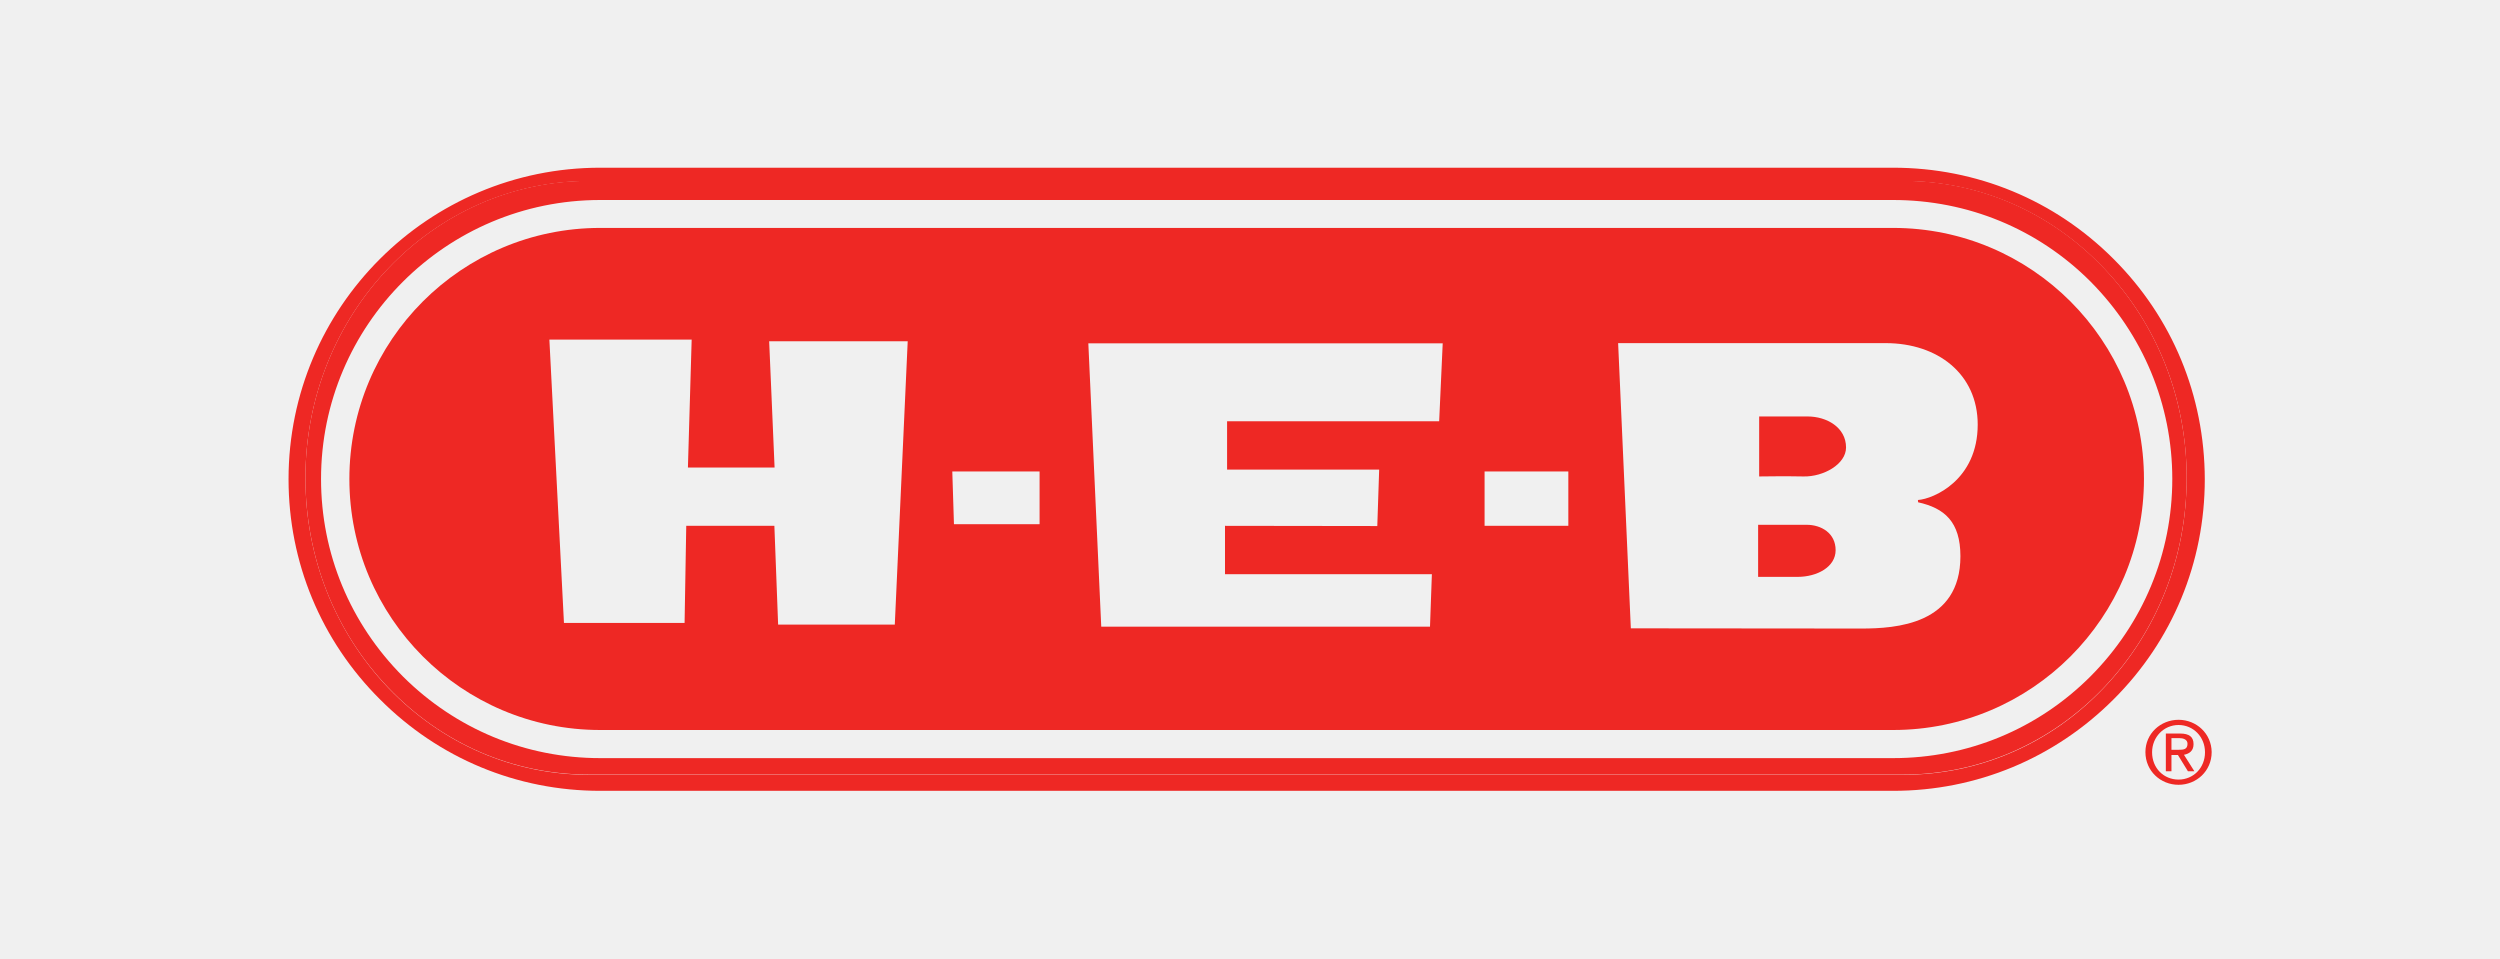
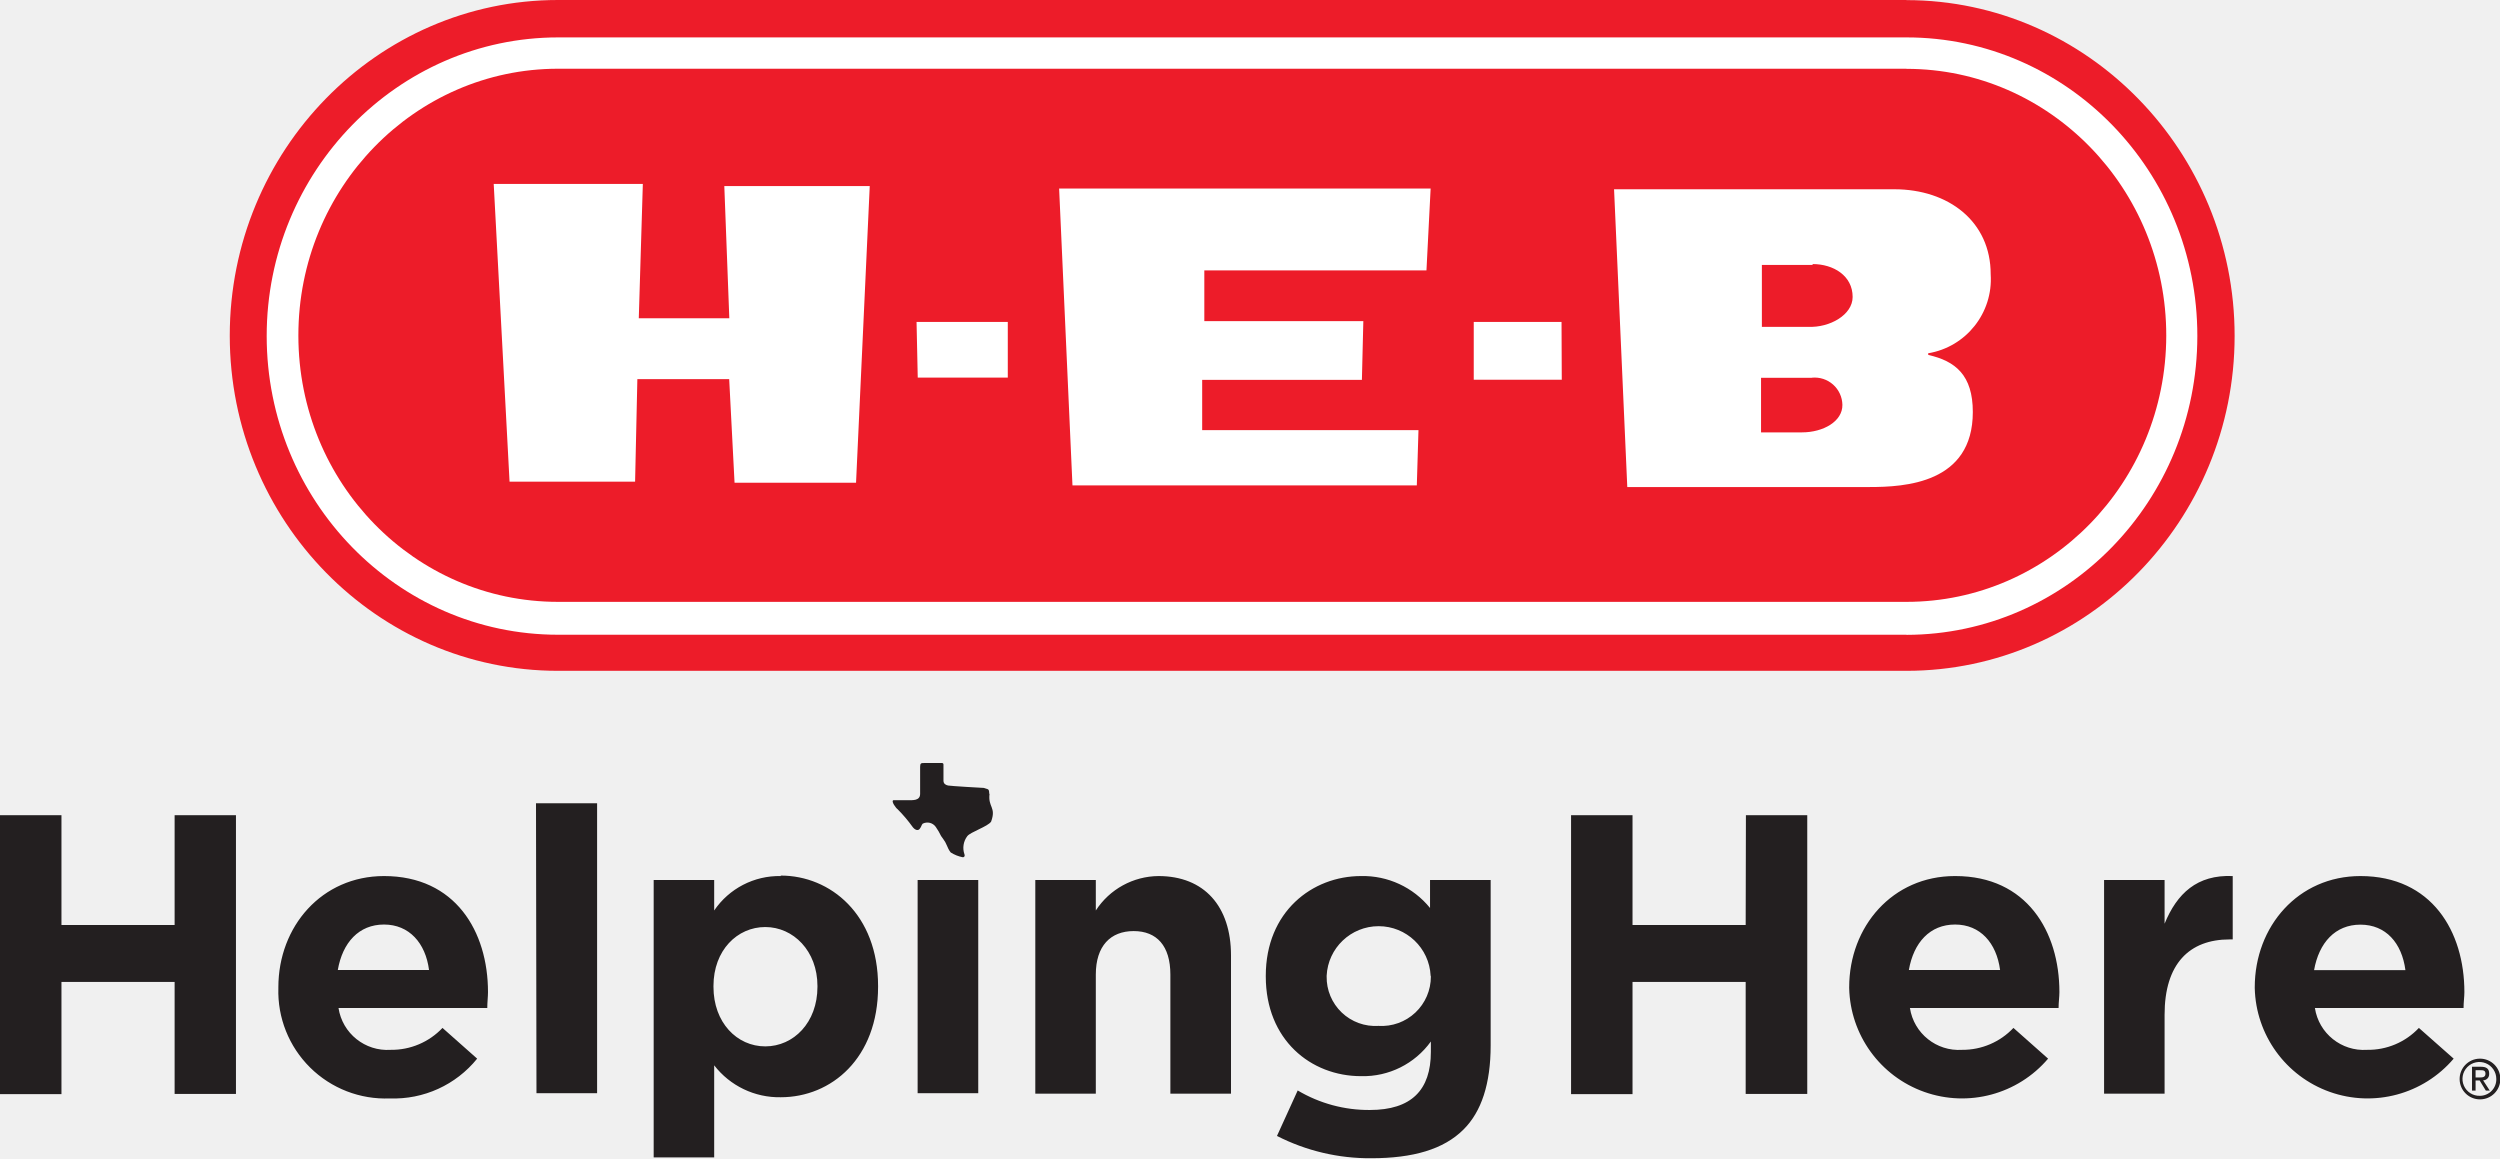
- <svg xmlns="http://www.w3.org/2000/svg" version="1.1" id="Layer_1" x="0px" y="0px" viewBox="0 0 1200 460" style="enable-background:new 0 0 1200 460;" xml:space="preserve">
-   <style type="text/css">
- 	.st0{fill:none;}
- 	.st1{fill:#EE2824;}
- </style>
-   <g>
-     <path class="st0" d="M1050,357.1c0-2.1-2-2.7-3.9-2.7h-3.8v5.6h3.4C1048,359.9,1050,359.9,1050,357.1z" />
-     <path class="st0" d="M1045.7,348c-7.1,0-12.7,5.7-12.7,13.1c0,7.6,5.6,13.1,12.7,13.1c7.1,0,12.7-5.6,12.7-13.1   C1058.4,353.7,1052.8,348,1045.7,348z M1050.2,370.2l-4.8-7.8h-3.1l0,7.8h-2.7v-18.1h6.9c4.3,0,6.4,1.6,6.4,5.1c0,3.2-2,4.6-4.6,5   l5,7.9H1050.2z" />
-     <path class="st1" d="M1014.4,124.2L1014.4,124.2C986.2,96,948.7,80.5,908.7,80.5H288.1c-82.5,0-149.6,67-149.6,149.5   c0,39.9,15.6,77.5,43.9,105.7c28.2,28.3,65.7,43.9,105.7,43.9h620.6c40,0,77.5-15.6,105.8-43.9c28.3-28.2,43.8-65.8,43.8-105.7   C1058.2,189.9,1042.7,152.4,1014.4,124.2z M1009.8,330.2c-25.7,27-60,41.7-96.2,41.7H282.7c-36.3,0-70.5-14.8-96.3-41.7   c-25.6-26.9-39.8-62.7-39.8-100.8c0-78.6,61.1-142.5,136.1-142.5h630.9c36.2,0,70.5,14.8,96.2,41.8c25.6,26.8,39.8,62.7,39.8,100.7   C1049.6,267.5,1035.4,303.3,1009.8,330.2z" />
-     <path class="st1" d="M1009.8,128.6c-25.7-27-60-41.8-96.2-41.8H282.7c-75,0-136.1,64-136.1,142.5c0,38.1,14.1,73.9,39.8,100.8   c25.8,27,60.1,41.7,96.3,41.7h630.9c36.2,0,70.5-14.8,96.2-41.7c25.6-26.9,39.8-62.7,39.8-100.8   C1049.6,191.4,1035.4,155.5,1009.8,128.6z M1003.4,324.7L1003.4,324.7c-25.3,25.3-59,39.2-94.7,39.2H288.1   c-35.8,0-69.4-14-94.7-39.2c-25.3-25.4-39.3-59-39.3-94.8c0-73.9,60.1-133.9,134-133.9h620.6c35.7,0,69.4,13.8,94.7,39.1   c25.2,25.4,39.3,59,39.3,94.8C1042.7,265.8,1028.6,299.4,1003.4,324.7z" />
-     <path class="st1" d="M908.7,109.4L908.7,109.4l-620.6,0c-66.5,0-120.4,54-120.4,120.5c0,66.5,53.9,120.5,120.4,120.5h620.6   c66.5,0,120.4-54,120.4-120.5C1029.1,163.4,975.2,109.4,908.7,109.4z M429.5,299.8h-56l-1.8-47.4h-42.3l-0.8,46.6h-57.9l-7-136H332   l-1.8,61.4h41.6l-2.6-60.6h66.5L429.5,299.8z M499,251.6h-41.1l-0.8-25.3H499V251.6z M690.8,202.2H589v23.2h73l-0.9,27.1l-73.1-0.1   v23.2h99.3l-0.9,25.2H528.6l-6.2-136h170.1L690.8,202.2z M752.8,252.4h-40.2v-26.1h40.2V252.4z M920.7,241.1   c12.6,2.8,20.3,9.3,20.3,25.9c0,32.8-31,34.7-47.6,34.7l-110.6-0.1l0,0l-6.1-136.9h128.4c25.1,0,44.2,14.9,44.2,39.1   c0,26.6-21.2,35.7-28.7,36.2L920.7,241.1z" />
-     <path class="st1" d="M1045.7,345.5c-8.6,0-15.9,6.6-15.9,15.5c0,9.1,7.3,15.7,15.9,15.7c8.6,0,15.9-6.6,15.9-15.7   C1061.5,352.1,1054.3,345.5,1045.7,345.5z M1045.7,374.2c-7.1,0-12.7-5.5-12.7-13.1c0-7.3,5.6-13.1,12.7-13.1   c7.1,0,12.7,5.7,12.7,13.1C1058.4,368.6,1052.8,374.2,1045.7,374.2z" />
-     <path class="st1" d="M1052.9,357.2c0-3.5-2.1-5.1-6.4-5.1h-6.9v18.1h2.7l0-7.8h3.1l4.8,7.8h3.1l-5-7.9   C1050.9,361.8,1052.9,360.4,1052.9,357.2z M1042.3,359.9v-5.6h3.8c1.8,0,3.9,0.6,3.9,2.7c0,2.8-2,2.9-4.4,2.9H1042.3z" />
-     <path class="st1" d="M867.2,251.9h-23.3v25h18.9c9.5,0,18.3-4.8,18.3-12.8C881.1,255.9,874.2,251.9,867.2,251.9z" />
-     <path class="st1" d="M867.6,199.9h-23.2v28.8c0,0,13.3-0.2,21.3,0c9.6,0.2,20.4-5.9,20.4-13.9C886.1,205.2,876.9,199.9,867.6,199.9   z" />
-   </g>
+ <svg xmlns="http://www.w3.org/2000/svg" id="Layer_1" data-name="Layer 1" viewBox="0 0 209.89 97.24">
+   <defs>
+     <style>.cls-1{fill:#fff;}.cls-2{fill:#ed1c29;}.cls-3{fill:#231f20;}</style>
+   </defs>
+   <path class="cls-1" d="M64.12,69.25c-14.85,0-26.93-12.33-26.93-27.49S49.27,14.22,64.12,14.21l113.21,0c14.85,0,26.92,12.38,26.91,27.56a27.63,27.63,0,0,1-7.88,19.42,26.46,26.46,0,0,1-19,8.06Z" transform="translate(-17.27 -13.56)" />
+   <path class="cls-2" d="M177.33,13.56l-113.21,0c-15.18,0-27.56,12.63-27.56,28.18S48.94,69.88,64.12,69.88H177.33c15.21,0,27.55-12.65,27.55-28.12s-12.34-28.17-27.55-28.19m0,53.28H64.12c-13.5,0-24.46-11.26-24.46-25.08s11-25.06,24.46-25.07H177.33c13.49,0,24.43,11.25,24.42,25.07s-10.93,25.06-24.42,25.09" transform="translate(-17.27 -13.56)" />
+   <path class="cls-2" d="M169.39,45.28h-4.27v4.58h3.44c1.78,0,3.41-.92,3.39-2.31a2.33,2.33,0,0,0-2.56-2.28m7.94-25.94H64.12c-12,0-21.81,10-21.8,22.41s9.79,22.35,21.8,22.35l113.21,0c12,0,21.79-10,21.81-22.34s-9.77-22.41-21.81-22.41M89.14,54.09H78.94l-.45-8.7H70.78L70.59,54H60.05L58.72,29H71.24L70.9,40.28h7.6l-.42-11.1H90.29Zm5.18-8.83-.1-4.67h7.66v4.67Zm42.71-9H118.38v4.26h13.35l-.12,4.93H118.2v4.22h18.16l-.14,4.64H107.31l-1.12-24.92h31.19Zm11.36,9.18H141V40.59h7.37Zm30.77-2.08c2.28.51,3.74,1.7,3.74,4.79,0,6-5.71,6.3-8.69,6.3l-20.32,0-1.11-25h23.53c4.55,0,8.1,2.71,8.09,7.14a6.3,6.3,0,0,1-5.25,6.63Zm-9.71-7.56h-4.26V41h3.9c1.79.08,3.72-1,3.72-2.51,0-1.79-1.62-2.76-3.36-2.76" transform="translate(-17.27 -13.56)" />
+   <path class="cls-3" d="M82.82,87.11A6.6,6.6,0,0,0,77.23,90V87.44H72.15v23.29h5.08V103a6.9,6.9,0,0,0,5.59,2.68c4.25,0,8.17-3.28,8.17-9.27v-.07c0-6-4-9.27-8.17-9.27m3.08,9.34c0,3-2,5-4.38,5s-4.35-2-4.35-5v-.07c0-3,2-4.95,4.35-4.95s4.38,2,4.38,4.95Zm8.41,8.93H99.4V87.44H94.31Zm-32,0h5.09V81H62.27ZM49.51,87.11c-5.22,0-8.87,4.22-8.87,9.34v.06A9,9,0,0,0,50,105.78a9,9,0,0,0,7.33-3.34l-2.91-2.58a5.88,5.88,0,0,1-4.35,1.84,4.15,4.15,0,0,1-4.38-3.51H58.18c0-.47.06-.94.06-1.34,0-5.09-2.74-9.74-8.73-9.74M45.63,95c.4-2.31,1.77-3.82,3.88-3.82S53,92.73,53.29,95Zm-13.7-3.78h-9.5V82H17.27v23.42h5.16V96h9.5v9.4h5.15V82H31.93Zm131.9,0h-9.5V82h-5.16v23.42h5.16V96h9.5v9.4H169V82h-5.15ZM199,91.06V87.44h-5.08v17.94H199V98.75c0-4.28,2.08-6.32,5.46-6.32h.26V87.11c-3-.13-4.68,1.47-5.72,4m-17.61-4c-5.22,0-8.87,4.22-8.87,9.34v.06a9.48,9.48,0,0,0,16.7,5.93l-2.91-2.58A5.86,5.86,0,0,1,182,101.7a4.15,4.15,0,0,1-4.38-3.51h12.48c0-.47.07-.94.07-1.34,0-5.09-2.75-9.74-8.74-9.74M177.53,95c.4-2.31,1.77-3.82,3.88-3.82s3.48,1.54,3.78,3.82ZM216,101.7a4.15,4.15,0,0,1-4.38-3.51h12.48c0-.47.07-.94.07-1.34,0-5.09-2.74-9.74-8.73-9.74-5.22,0-8.87,4.22-8.87,9.34v.06a9.48,9.48,0,0,0,16.7,5.93l-2.92-2.58A5.84,5.84,0,0,1,216,101.7m-.56-10.51c2.14,0,3.48,1.54,3.78,3.82h-7.67c.41-2.31,1.78-3.82,3.89-3.82m-78.11-1.4a7.25,7.25,0,0,0-5.79-2.68c-4.11,0-8,3-8,8.37v.06c0,5.32,3.78,8.37,8,8.37a7,7,0,0,0,5.86-2.91v.87c0,3.21-1.64,4.88-5.12,4.88a11.68,11.68,0,0,1-6.06-1.64l-1.74,3.82a17.09,17.09,0,0,0,7.93,1.87c3.48,0,6.06-.74,7.73-2.41,1.51-1.5,2.28-3.85,2.28-7.06V87.44h-5.09Zm.07,5.75A4.14,4.14,0,0,1,133,99.69a4.09,4.09,0,0,1-4.35-4.15v-.06a4.37,4.37,0,0,1,8.73,0Zm-22.86-8.43A6.34,6.34,0,0,0,109.27,90V87.44h-5.08v17.94h5.08v-10c0-2.41,1.24-3.65,3.18-3.65s3.08,1.24,3.08,3.65v10h5.09V93.77c0-4.12-2.25-6.66-6.09-6.66m-14.21-6.9c0-.48-.11-.36-.45-.5-.12,0-2.82-.16-3-.2s-.38-.13-.39-.39l0-1.38a.12.12,0,0,0-.11-.12c-.33,0-1.25,0-1.5,0s-.35,0-.35.31,0,1.69,0,2.28-.64.53-1,.53l-1.24,0c-.24.08.25.71.34.75A11.91,11.91,0,0,1,93.9,83c.17.22.43.35.59.14s.13-.31.25-.43a.86.86,0,0,1,1.09.27,5.35,5.35,0,0,1,.45.77c.12.18.25.33.35.51s.17.38.26.56a1.65,1.65,0,0,0,.2.31,2.93,2.93,0,0,0,1,.4.15.15,0,0,0,.15-.07.19.19,0,0,0,0-.18,1.63,1.63,0,0,1,.24-1.52c.25-.34,1.73-.81,2-1.22.45-1.24-.28-1.18-.13-2.35m125.9,23.49c0-.39-.23-.56-.69-.56h-.75v2h.3v-.85h.34l.52.85h.33l-.56-.86a.51.51,0,0,0,.51-.54m-1.14.3v-.61h.4c.21,0,.43,0,.43.29s-.22.32-.48.32Zm.36-1.58a1.71,1.71,0,1,0,1.72,1.7,1.71,1.71,0,0,0-1.72-1.7m0,3.12a1.42,1.42,0,1,1,1.38-1.42,1.38,1.38,0,0,1-1.38,1.42" transform="translate(-17.27 -13.56)" />
</svg>
